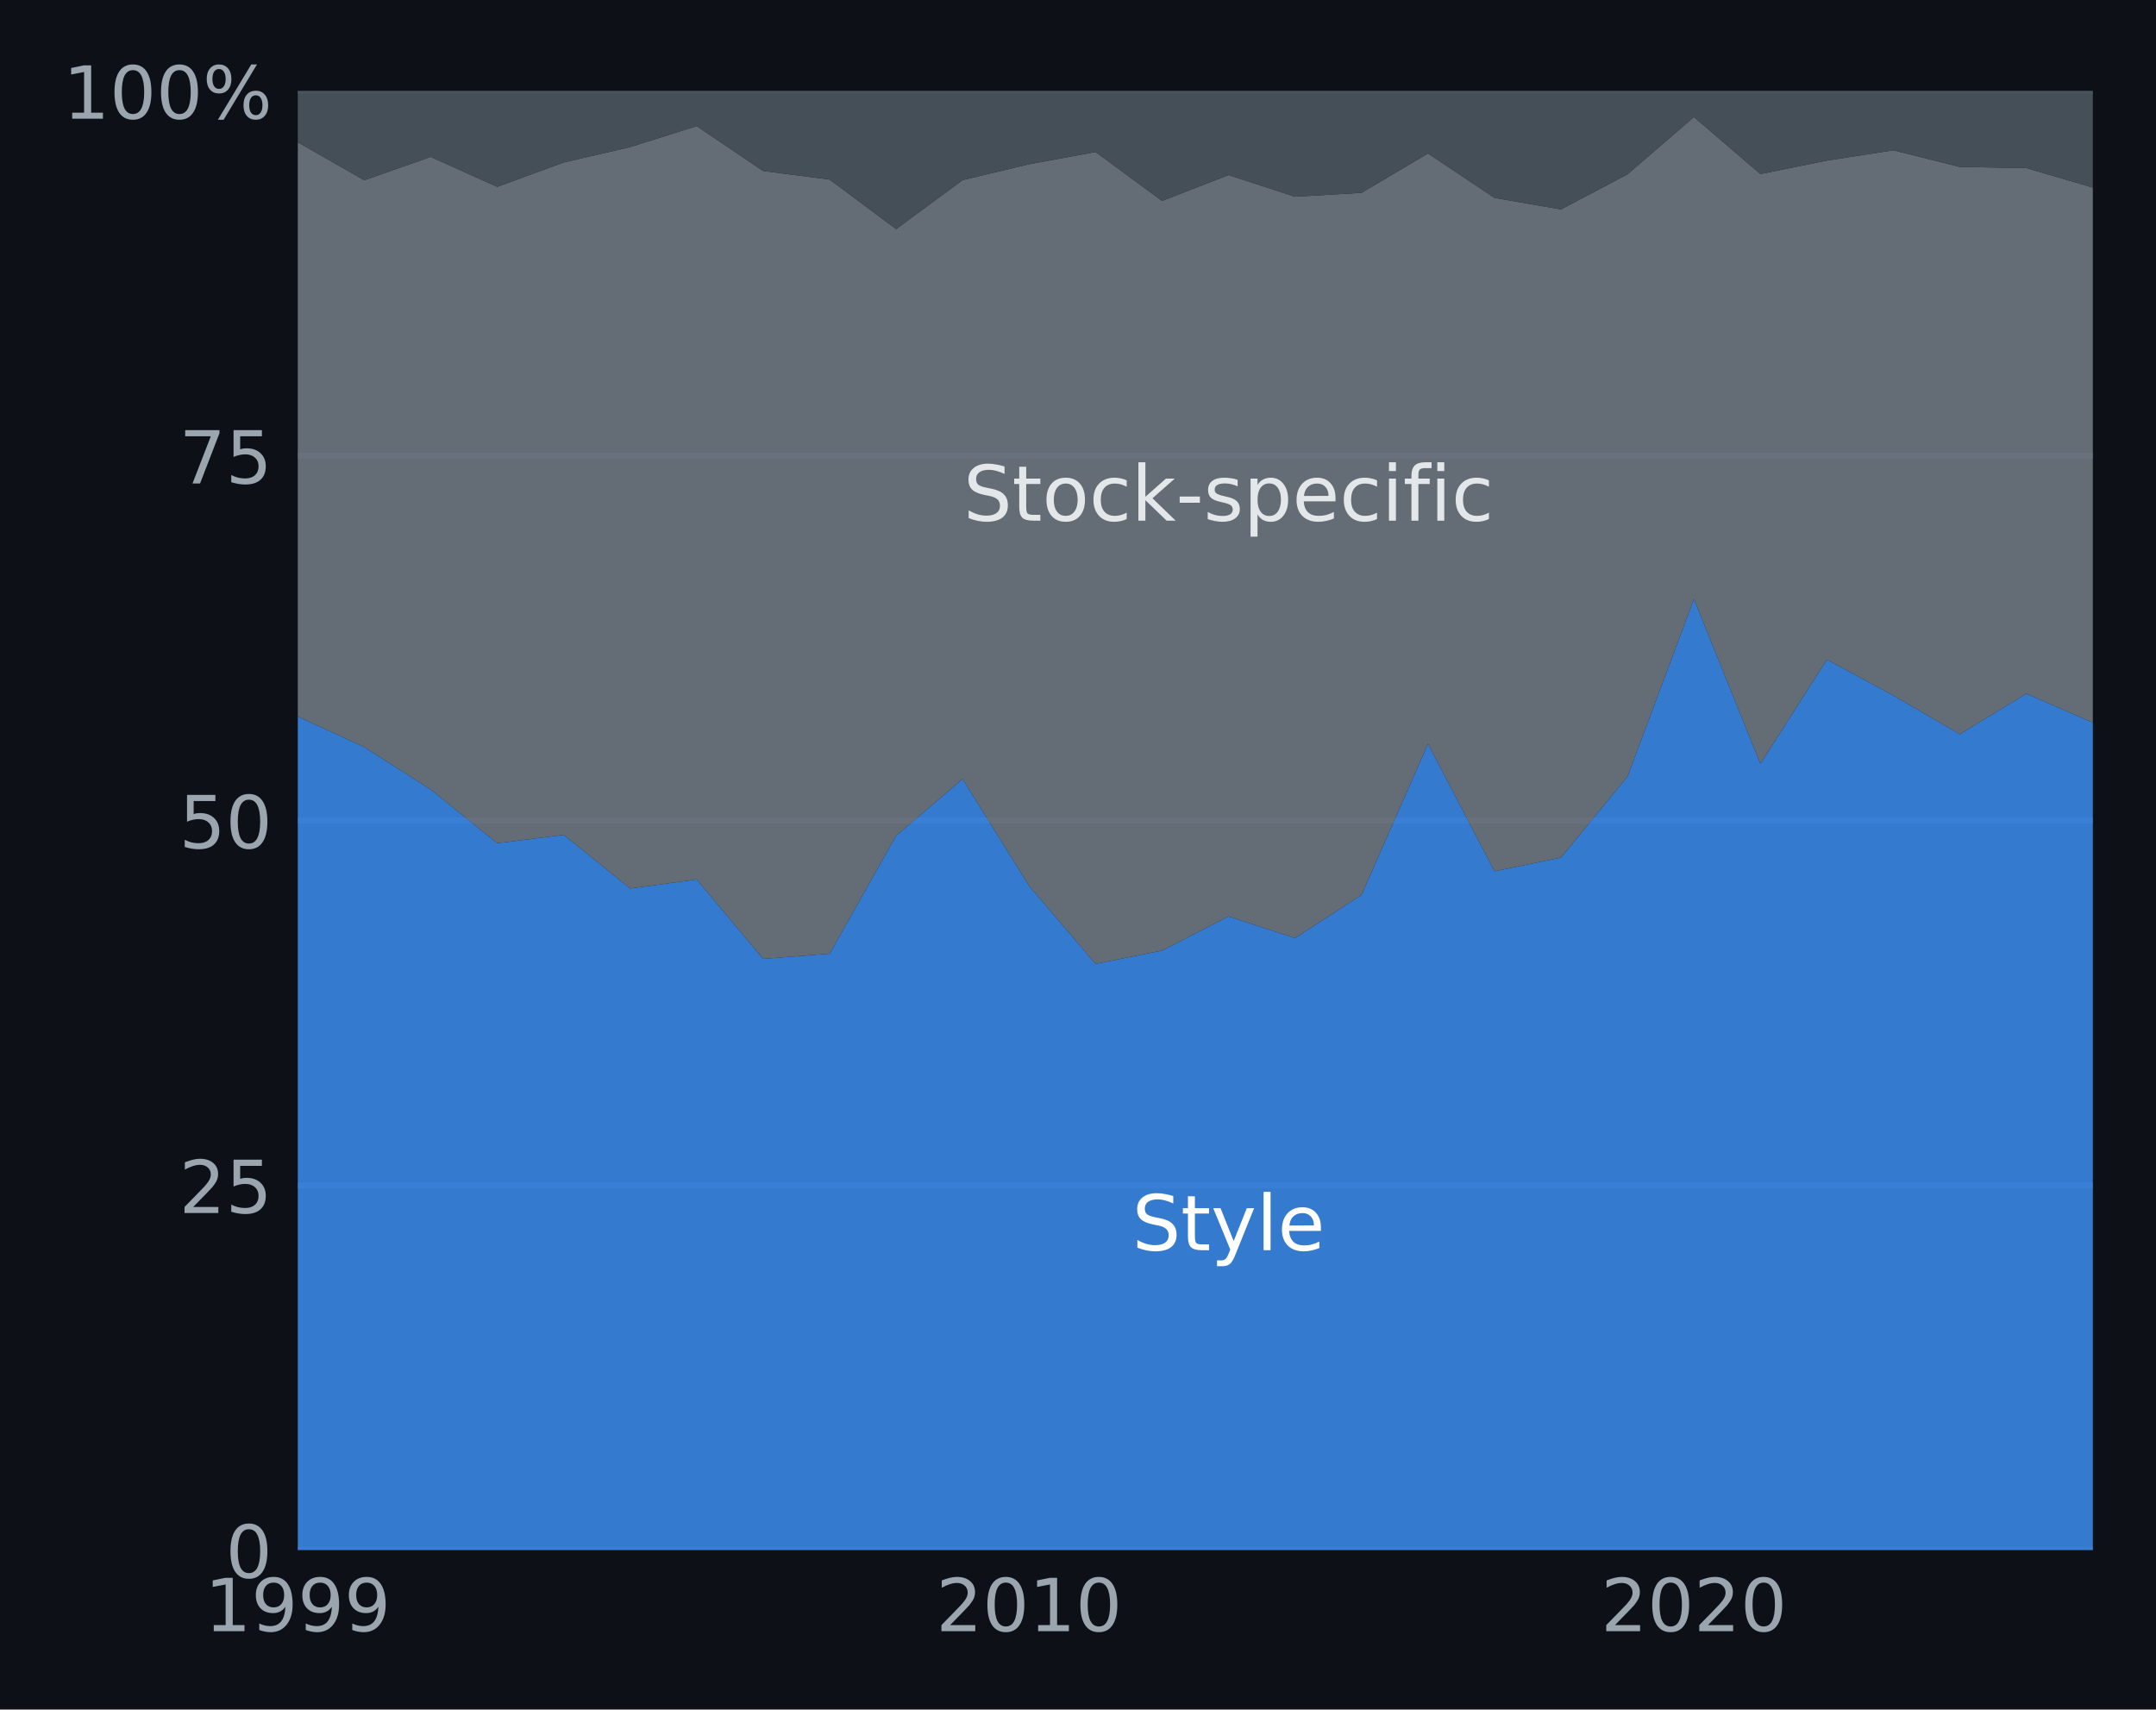
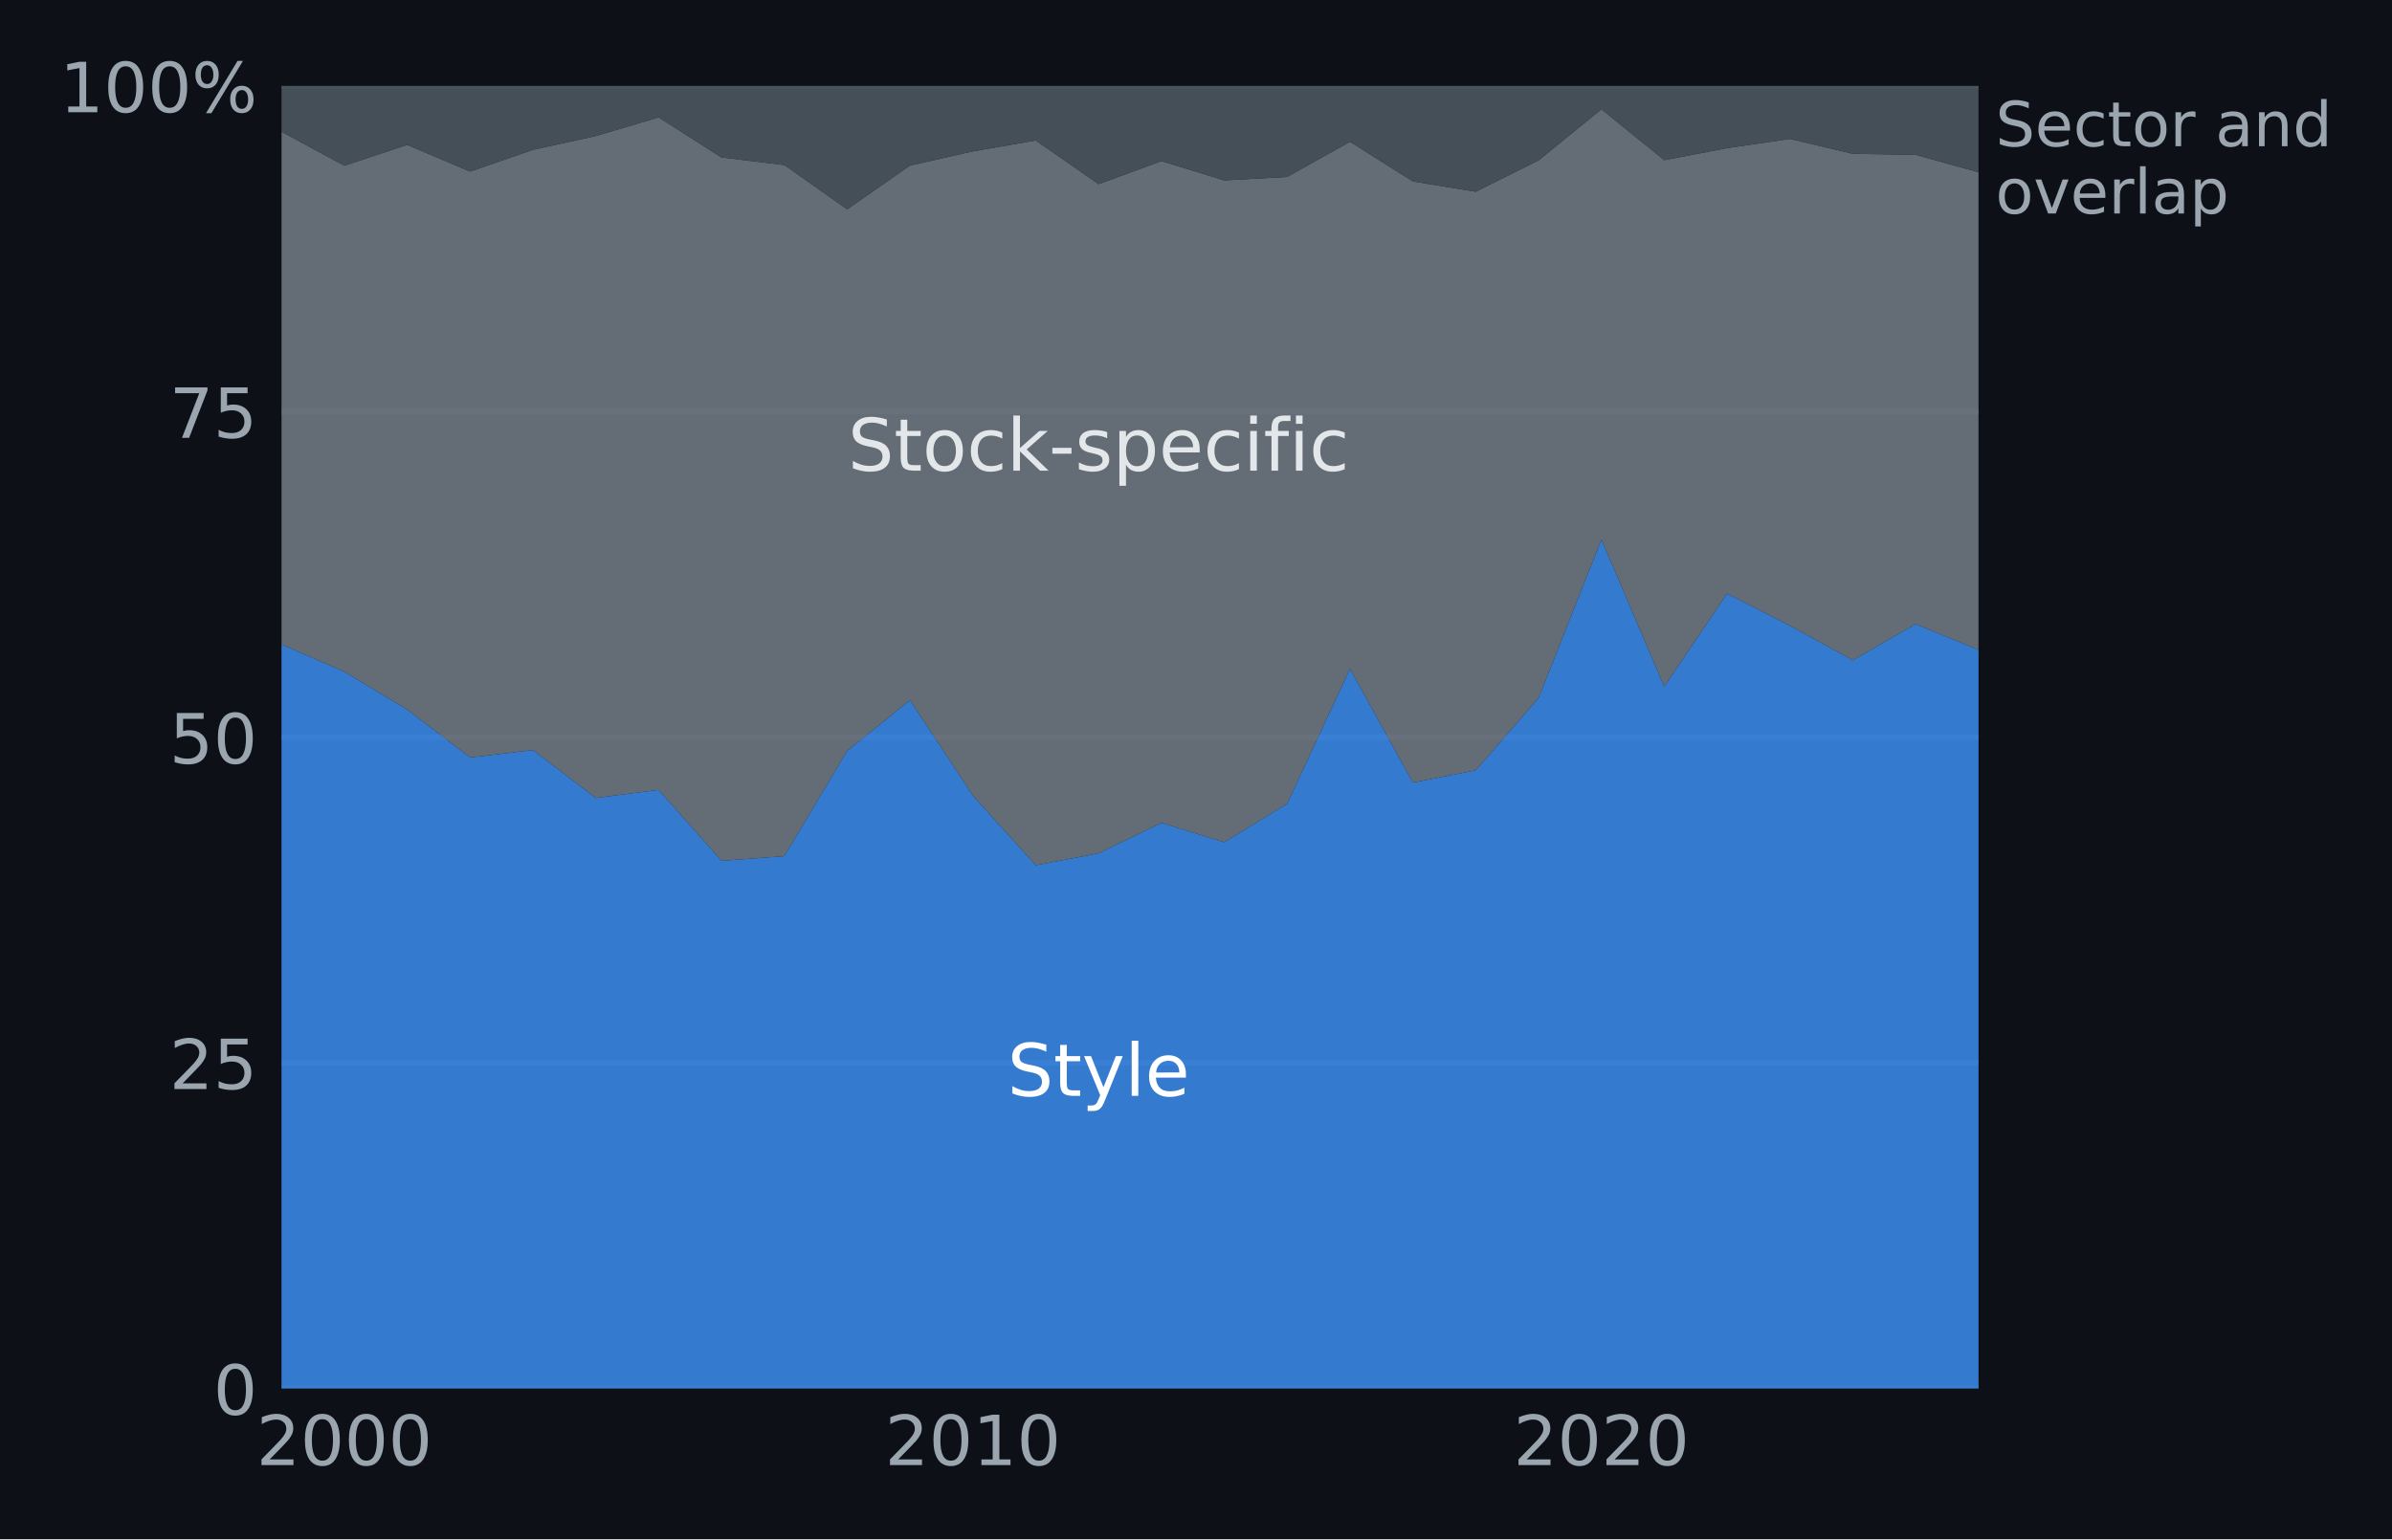
- <svg xmlns="http://www.w3.org/2000/svg" width="294.889pt" height="233.841pt" viewBox="0 0 294.889 233.841" version="1.1">
+ <svg xmlns="http://www.w3.org/2000/svg" width="346.072pt" height="222.753pt" viewBox="0 0 346.072 222.753" version="1.1">
  <defs>
    <style type="text/css">*{stroke-linejoin: round; stroke-linecap: butt}</style>
  </defs>
  <g id="figure_1">
    <g id="patch_1">
-       <path d="M 0 233.841 L 294.889 233.841 L 294.889 0 L 0 0 z " style="fill: #0d1117" />
+       <path d="M 0 222.753 L 346.072 222.753 L 346.072 0 L 0 0 z " style="fill: #0d1117" />
    </g>
    <g id="axes_1">
      <g id="patch_2">
-         <path d="M 40.729 212.023 L 286.249 212.023 L 286.249 12.439 L 40.729 12.439 z " style="fill: #0d1117" />
+         <path d="M 40.729 200.935 L 286.249 200.935 L 286.249 12.439 L 40.729 12.439 z " style="fill: #0d1117" />
      </g>
      <g id="matplotlib.axis_1">
        <g id="xtick_1">
          <g id="line2d_1" />
          <g id="text_1">
-             <text style="fill: #9ba5af; font: 10px 'DejaVu Sans', 'Arial', sans-serif; text-anchor: middle" x="40.729" y="223.122" transform="rotate(-0 40.72906 223.1217)">1999</text>
+             <text style="fill: #9ba5af; font: 10px 'DejaVu Sans', 'Arial', sans-serif; text-anchor: middle" x="49.822" y="212.034" transform="rotate(-0 49.8224 212.0337)">2000</text>
          </g>
        </g>
        <g id="xtick_2">
          <g id="line2d_2" />
          <g id="text_2">
-             <text style="fill: #9ba5af; font: 10px 'DejaVu Sans', 'Arial', sans-serif; text-anchor: middle" x="140.756" y="223.122" transform="rotate(-0 140.7557 223.1217)">2010</text>
+             <text style="fill: #9ba5af; font: 10px 'DejaVu Sans', 'Arial', sans-serif; text-anchor: middle" x="140.756" y="212.034" transform="rotate(-0 140.7557 212.0337)">2010</text>
          </g>
        </g>
        <g id="xtick_3">
          <g id="line2d_3" />
          <g id="text_3">
-             <text style="fill: #9ba5af; font: 10px 'DejaVu Sans', 'Arial', sans-serif; text-anchor: middle" x="231.689" y="223.122" transform="rotate(-0 231.6891 223.1217)">2020</text>
+             <text style="fill: #9ba5af; font: 10px 'DejaVu Sans', 'Arial', sans-serif; text-anchor: middle" x="231.689" y="212.034" transform="rotate(-0 231.6891 212.0337)">2020</text>
          </g>
        </g>
      </g>
      <g id="matplotlib.axis_2">
        <g id="ytick_1">
          <g id="line2d_4">
-             <path d="M 40.729 212.023 L 286.249 212.023 " clip-path="url(#pce0033373f)" style="fill: none; stroke: #37414a; stroke-width: 0.8; stroke-linecap: square" />
+             <path d="M 40.729 200.935 L 286.249 200.935 " clip-path="url(#pf73dccee74)" style="fill: none; stroke: #37414a; stroke-width: 0.8; stroke-linecap: square" />
          </g>
          <g id="line2d_5" />
          <g id="text_4">
-             <text style="fill: #9ba5af; font: 10px 'DejaVu Sans', 'Arial', sans-serif; text-anchor: end" x="37.229" y="215.822" transform="rotate(-0 37.22906 215.8224)">0</text>
+             <text style="fill: #9ba5af; font: 10px 'DejaVu Sans', 'Arial', sans-serif; text-anchor: end" x="37.229" y="204.734" transform="rotate(-0 37.22906 204.7344)">0</text>
          </g>
        </g>
        <g id="ytick_2">
          <g id="line2d_6">
-             <path d="M 40.729 162.127 L 286.249 162.127 " clip-path="url(#pce0033373f)" style="fill: none; stroke: #37414a; stroke-width: 0.8; stroke-linecap: square" />
+             <path d="M 40.729 153.811 L 286.249 153.811 " clip-path="url(#pf73dccee74)" style="fill: none; stroke: #37414a; stroke-width: 0.8; stroke-linecap: square" />
          </g>
          <g id="line2d_7" />
          <g id="text_5">
-             <text style="fill: #9ba5af; font: 10px 'DejaVu Sans', 'Arial', sans-serif; text-anchor: end" x="37.229" y="165.926" transform="rotate(-0 37.22906 165.9264)">25</text>
+             <text style="fill: #9ba5af; font: 10px 'DejaVu Sans', 'Arial', sans-serif; text-anchor: end" x="37.229" y="157.61" transform="rotate(-0 37.22906 157.6104)">25</text>
          </g>
        </g>
        <g id="ytick_3">
          <g id="line2d_8">
-             <path d="M 40.729 112.231 L 286.249 112.231 " clip-path="url(#pce0033373f)" style="fill: none; stroke: #37414a; stroke-width: 0.8; stroke-linecap: square" />
+             <path d="M 40.729 106.687 L 286.249 106.687 " clip-path="url(#pf73dccee74)" style="fill: none; stroke: #37414a; stroke-width: 0.8; stroke-linecap: square" />
          </g>
          <g id="line2d_9" />
          <g id="text_6">
-             <text style="fill: #9ba5af; font: 10px 'DejaVu Sans', 'Arial', sans-serif; text-anchor: end" x="37.229" y="116.03" transform="rotate(-0 37.22906 116.0304)">50</text>
+             <text style="fill: #9ba5af; font: 10px 'DejaVu Sans', 'Arial', sans-serif; text-anchor: end" x="37.229" y="110.486" transform="rotate(-0 37.22906 110.4864)">50</text>
          </g>
        </g>
        <g id="ytick_4">
          <g id="line2d_10">
-             <path d="M 40.729 62.335 L 286.249 62.335 " clip-path="url(#pce0033373f)" style="fill: none; stroke: #37414a; stroke-width: 0.8; stroke-linecap: square" />
+             <path d="M 40.729 59.563 L 286.249 59.563 " clip-path="url(#pf73dccee74)" style="fill: none; stroke: #37414a; stroke-width: 0.8; stroke-linecap: square" />
          </g>
          <g id="line2d_11" />
          <g id="text_7">
-             <text style="fill: #9ba5af; font: 10px 'DejaVu Sans', 'Arial', sans-serif; text-anchor: end" x="37.229" y="66.134" transform="rotate(-0 37.22906 66.13444)">75</text>
+             <text style="fill: #9ba5af; font: 10px 'DejaVu Sans', 'Arial', sans-serif; text-anchor: end" x="37.229" y="63.362" transform="rotate(-0 37.22906 63.36244)">75</text>
          </g>
        </g>
        <g id="ytick_5">
          <g id="line2d_12">
-             <path d="M 40.729 12.439 L 286.249 12.439 " clip-path="url(#pce0033373f)" style="fill: none; stroke: #37414a; stroke-width: 0.8; stroke-linecap: square" />
+             <path d="M 40.729 12.439 L 286.249 12.439 " clip-path="url(#pf73dccee74)" style="fill: none; stroke: #37414a; stroke-width: 0.8; stroke-linecap: square" />
          </g>
          <g id="line2d_13" />
          <g id="text_8">
            <text style="fill: #9ba5af; font: 10px 'DejaVu Sans', 'Arial', sans-serif; text-anchor: end" x="37.229" y="16.238" transform="rotate(-0 37.22906 16.23844)">100%</text>
          </g>
        </g>
      </g>
      <g id="PolyCollection_1">
-         <path d="M 40.729 98.011 L 40.729 212.023 L 49.822 212.023 L 58.916 212.023 L 68.009 212.023 L 77.102 212.023 L 86.196 212.023 L 95.289 212.023 L 104.382 212.023 L 113.476 212.023 L 122.569 212.023 L 131.662 212.023 L 140.756 212.023 L 149.849 212.023 L 158.942 212.023 L 168.036 212.023 L 177.129 212.023 L 186.222 212.023 L 195.316 212.023 L 204.409 212.023 L 213.502 212.023 L 222.596 212.023 L 231.689 212.023 L 240.782 212.023 L 249.876 212.023 L 258.969 212.023 L 268.062 212.023 L 277.156 212.023 L 286.249 212.023 L 286.249 98.853 L 286.249 98.853 L 277.156 94.886 L 268.062 100.436 L 258.969 95.142 L 249.876 90.225 L 240.782 104.476 L 231.689 81.947 L 222.596 106.234 L 213.502 117.308 L 204.409 119.179 L 195.316 101.751 L 186.222 122.417 L 177.129 128.32 L 168.036 125.35 L 158.942 130.024 L 149.849 131.851 L 140.756 121.179 L 131.662 106.556 L 122.569 114.321 L 113.476 130.453 L 104.382 131.167 L 95.289 120.299 L 86.196 121.536 L 77.102 114.2 L 68.009 115.339 L 58.916 108.001 L 49.822 102.198 L 40.729 98.011 z " clip-path="url(#pce0033373f)" style="fill: #3987e5; fill-opacity: 0.9" />
+         <path d="M 40.729 93.257 L 40.729 200.935 L 49.822 200.935 L 58.916 200.935 L 68.009 200.935 L 77.102 200.935 L 86.196 200.935 L 95.289 200.935 L 104.382 200.935 L 113.476 200.935 L 122.569 200.935 L 131.662 200.935 L 140.756 200.935 L 149.849 200.935 L 158.942 200.935 L 168.036 200.935 L 177.129 200.935 L 186.222 200.935 L 195.316 200.935 L 204.409 200.935 L 213.502 200.935 L 222.596 200.935 L 231.689 200.935 L 240.782 200.935 L 249.876 200.935 L 258.969 200.935 L 268.062 200.935 L 277.156 200.935 L 286.249 200.935 L 286.249 94.052 L 286.249 94.052 L 277.156 90.306 L 268.062 95.548 L 258.969 90.548 L 249.876 85.904 L 240.782 99.363 L 231.689 78.085 L 222.596 101.023 L 213.502 111.482 L 204.409 113.249 L 195.316 96.79 L 186.222 116.307 L 177.129 121.882 L 168.036 119.077 L 158.942 123.491 L 149.849 125.217 L 140.756 115.138 L 131.662 101.327 L 122.569 108.661 L 113.476 123.896 L 104.382 124.571 L 95.289 114.307 L 86.196 115.475 L 77.102 108.547 L 68.009 109.622 L 58.916 102.692 L 49.822 97.211 L 40.729 93.257 z " clip-path="url(#pf73dccee74)" style="fill: #3987e5; fill-opacity: 0.9" />
      </g>
      <g id="PolyCollection_2">
-         <path d="M 40.729 19.458 L 40.729 98.011 L 49.822 102.198 L 58.916 108.001 L 68.009 115.339 L 77.102 114.2 L 86.196 121.536 L 95.289 120.299 L 104.382 131.167 L 113.476 130.453 L 122.569 114.321 L 131.662 106.556 L 140.756 121.179 L 149.849 131.851 L 158.942 130.024 L 168.036 125.35 L 177.129 128.32 L 186.222 122.417 L 195.316 101.751 L 204.409 119.179 L 213.502 117.308 L 222.596 106.234 L 231.689 81.947 L 240.782 104.476 L 249.876 90.225 L 258.969 95.142 L 268.062 100.436 L 277.156 94.886 L 286.249 98.853 L 286.249 25.66 L 286.249 25.66 L 277.156 22.992 L 268.062 22.831 L 258.969 20.559 L 249.876 21.967 L 240.782 23.807 L 231.689 16.01 L 222.596 23.848 L 213.502 28.645 L 204.409 27.069 L 195.316 20.993 L 186.222 26.377 L 177.129 26.907 L 168.036 23.948 L 158.942 27.486 L 149.849 20.79 L 140.756 22.464 L 131.662 24.634 L 122.569 31.341 L 113.476 24.561 L 104.382 23.392 L 95.289 17.253 L 86.196 20.117 L 77.102 22.223 L 68.009 25.557 L 58.916 21.463 L 49.822 24.658 L 40.729 19.458 z " clip-path="url(#pce0033373f)" style="fill: #6e7681; fill-opacity: 0.9" />
+         <path d="M 40.729 19.068 L 40.729 93.257 L 49.822 97.211 L 58.916 102.692 L 68.009 109.622 L 77.102 108.547 L 86.196 115.475 L 95.289 114.307 L 104.382 124.571 L 113.476 123.896 L 122.569 108.661 L 131.662 101.327 L 140.756 115.138 L 149.849 125.217 L 158.942 123.491 L 168.036 119.077 L 177.129 121.882 L 186.222 116.307 L 195.316 96.79 L 204.409 113.249 L 213.502 111.482 L 222.596 101.023 L 231.689 78.085 L 240.782 99.363 L 249.876 85.904 L 258.969 90.548 L 268.062 95.548 L 277.156 90.306 L 286.249 94.052 L 286.249 24.926 L 286.249 24.926 L 277.156 22.406 L 268.062 22.254 L 258.969 20.108 L 249.876 21.438 L 240.782 23.176 L 231.689 15.812 L 222.596 23.214 L 213.502 27.744 L 204.409 26.256 L 195.316 20.518 L 186.222 25.603 L 177.129 26.103 L 168.036 23.309 L 158.942 26.65 L 149.849 20.326 L 140.756 21.907 L 131.662 23.956 L 122.569 30.291 L 113.476 23.887 L 104.382 22.783 L 95.289 16.986 L 86.196 19.69 L 77.102 21.679 L 68.009 24.829 L 58.916 20.962 L 49.822 23.979 L 40.729 19.068 z " clip-path="url(#pf73dccee74)" style="fill: #6e7681; fill-opacity: 0.9" />
      </g>
      <g id="PolyCollection_3">
-         <path d="M 40.729 12.439 L 40.729 19.458 L 49.822 24.658 L 58.916 21.463 L 68.009 25.557 L 77.102 22.223 L 86.196 20.117 L 95.289 17.253 L 104.382 23.392 L 113.476 24.561 L 122.569 31.341 L 131.662 24.634 L 140.756 22.464 L 149.849 20.79 L 158.942 27.486 L 168.036 23.948 L 177.129 26.907 L 186.222 26.377 L 195.316 20.993 L 204.409 27.069 L 213.502 28.645 L 222.596 23.848 L 231.689 16.01 L 240.782 23.807 L 249.876 21.967 L 258.969 20.559 L 268.062 22.831 L 277.156 22.992 L 286.249 25.66 L 286.249 12.439 L 286.249 12.439 L 277.156 12.439 L 268.062 12.439 L 258.969 12.439 L 249.876 12.439 L 240.782 12.439 L 231.689 12.439 L 222.596 12.439 L 213.502 12.439 L 204.409 12.439 L 195.316 12.439 L 186.222 12.439 L 177.129 12.439 L 168.036 12.439 L 158.942 12.439 L 149.849 12.439 L 140.756 12.439 L 131.662 12.439 L 122.569 12.439 L 113.476 12.439 L 104.382 12.439 L 95.289 12.439 L 86.196 12.439 L 77.102 12.439 L 68.009 12.439 L 58.916 12.439 L 49.822 12.439 L 40.729 12.439 z " clip-path="url(#pce0033373f)" style="fill: #4b565f; fill-opacity: 0.9" />
+         <path d="M 40.729 12.439 L 40.729 19.068 L 49.822 23.979 L 58.916 20.962 L 68.009 24.829 L 77.102 21.679 L 86.196 19.69 L 95.289 16.986 L 104.382 22.783 L 113.476 23.887 L 122.569 30.291 L 131.662 23.956 L 140.756 21.907 L 149.849 20.326 L 158.942 26.65 L 168.036 23.309 L 177.129 26.103 L 186.222 25.603 L 195.316 20.518 L 204.409 26.256 L 213.502 27.744 L 222.596 23.214 L 231.689 15.812 L 240.782 23.176 L 249.876 21.438 L 258.969 20.108 L 268.062 22.254 L 277.156 22.406 L 286.249 24.926 L 286.249 12.439 L 286.249 12.439 L 277.156 12.439 L 268.062 12.439 L 258.969 12.439 L 249.876 12.439 L 240.782 12.439 L 231.689 12.439 L 222.596 12.439 L 213.502 12.439 L 204.409 12.439 L 195.316 12.439 L 186.222 12.439 L 177.129 12.439 L 168.036 12.439 L 158.942 12.439 L 149.849 12.439 L 140.756 12.439 L 131.662 12.439 L 122.569 12.439 L 113.476 12.439 L 104.382 12.439 L 95.289 12.439 L 86.196 12.439 L 77.102 12.439 L 68.009 12.439 L 58.916 12.439 L 49.822 12.439 L 40.729 12.439 z " clip-path="url(#pf73dccee74)" style="fill: #4b565f; fill-opacity: 0.9" />
      </g>
      <g id="text_9">
-         <text style="fill: #ffffff; font: 10.5px 'DejaVu Sans', 'Arial', sans-serif; text-anchor: middle" x="168.036" y="171.012" transform="rotate(-0 168.0357 171.0121)">Style</text>
+         <text style="fill: #ffffff; font: 10.5px 'DejaVu Sans', 'Arial', sans-serif; text-anchor: middle" x="158.942" y="158.594" transform="rotate(-0 158.9424 158.5935)">Style</text>
      </g>
      <g id="text_10">
-         <text style="fill: #e4e7ea; font: 10.5px 'DejaVu Sans', 'Arial', sans-serif; text-anchor: middle" x="168.036" y="71.22" transform="rotate(-0 168.0357 71.22008)">Stock-specific</text>
+         <text style="fill: #e4e7ea; font: 10.5px 'DejaVu Sans', 'Arial', sans-serif; text-anchor: middle" x="158.942" y="68.115" transform="rotate(-0 158.9424 68.11544)">Stock-specific</text>
+       </g>
+       <g id="text_11">
+         <text style="fill: #9ba5af; font: 9px 'DejaVu Sans', 'Arial', sans-serif" transform="translate(288.7043 21.16277)">Sector and</text>
+         <text style="fill: #9ba5af; font: 9px 'DejaVu Sans', 'Arial', sans-serif" transform="translate(288.7043 30.89887)">overlap</text>
      </g>
    </g>
  </g>
  <defs>
-     <clipPath id="pce0033373f">
-       <rect x="40.729" y="12.439" width="245.52" height="199.584" />
+     <clipPath id="pf73dccee74">
+       <rect x="40.729" y="12.439" width="245.52" height="188.496" />
    </clipPath>
  </defs>
</svg>
